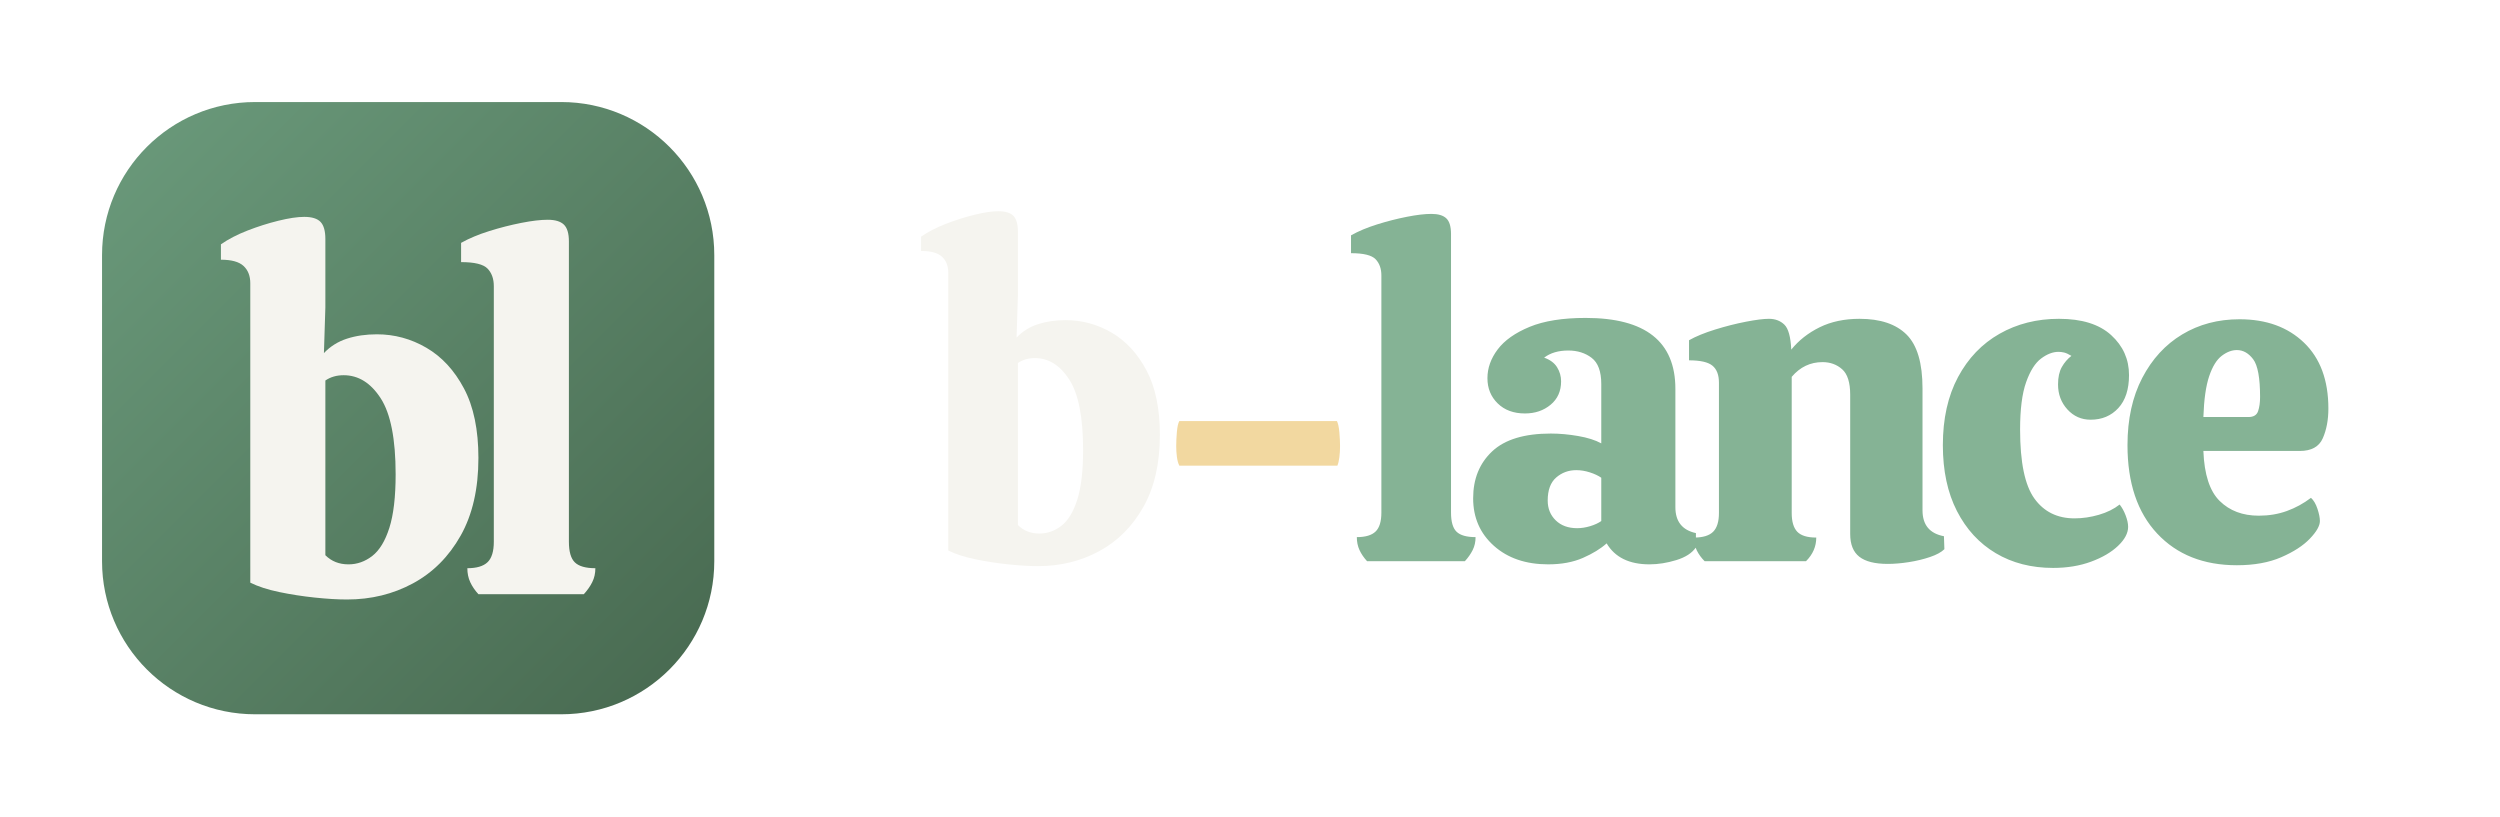
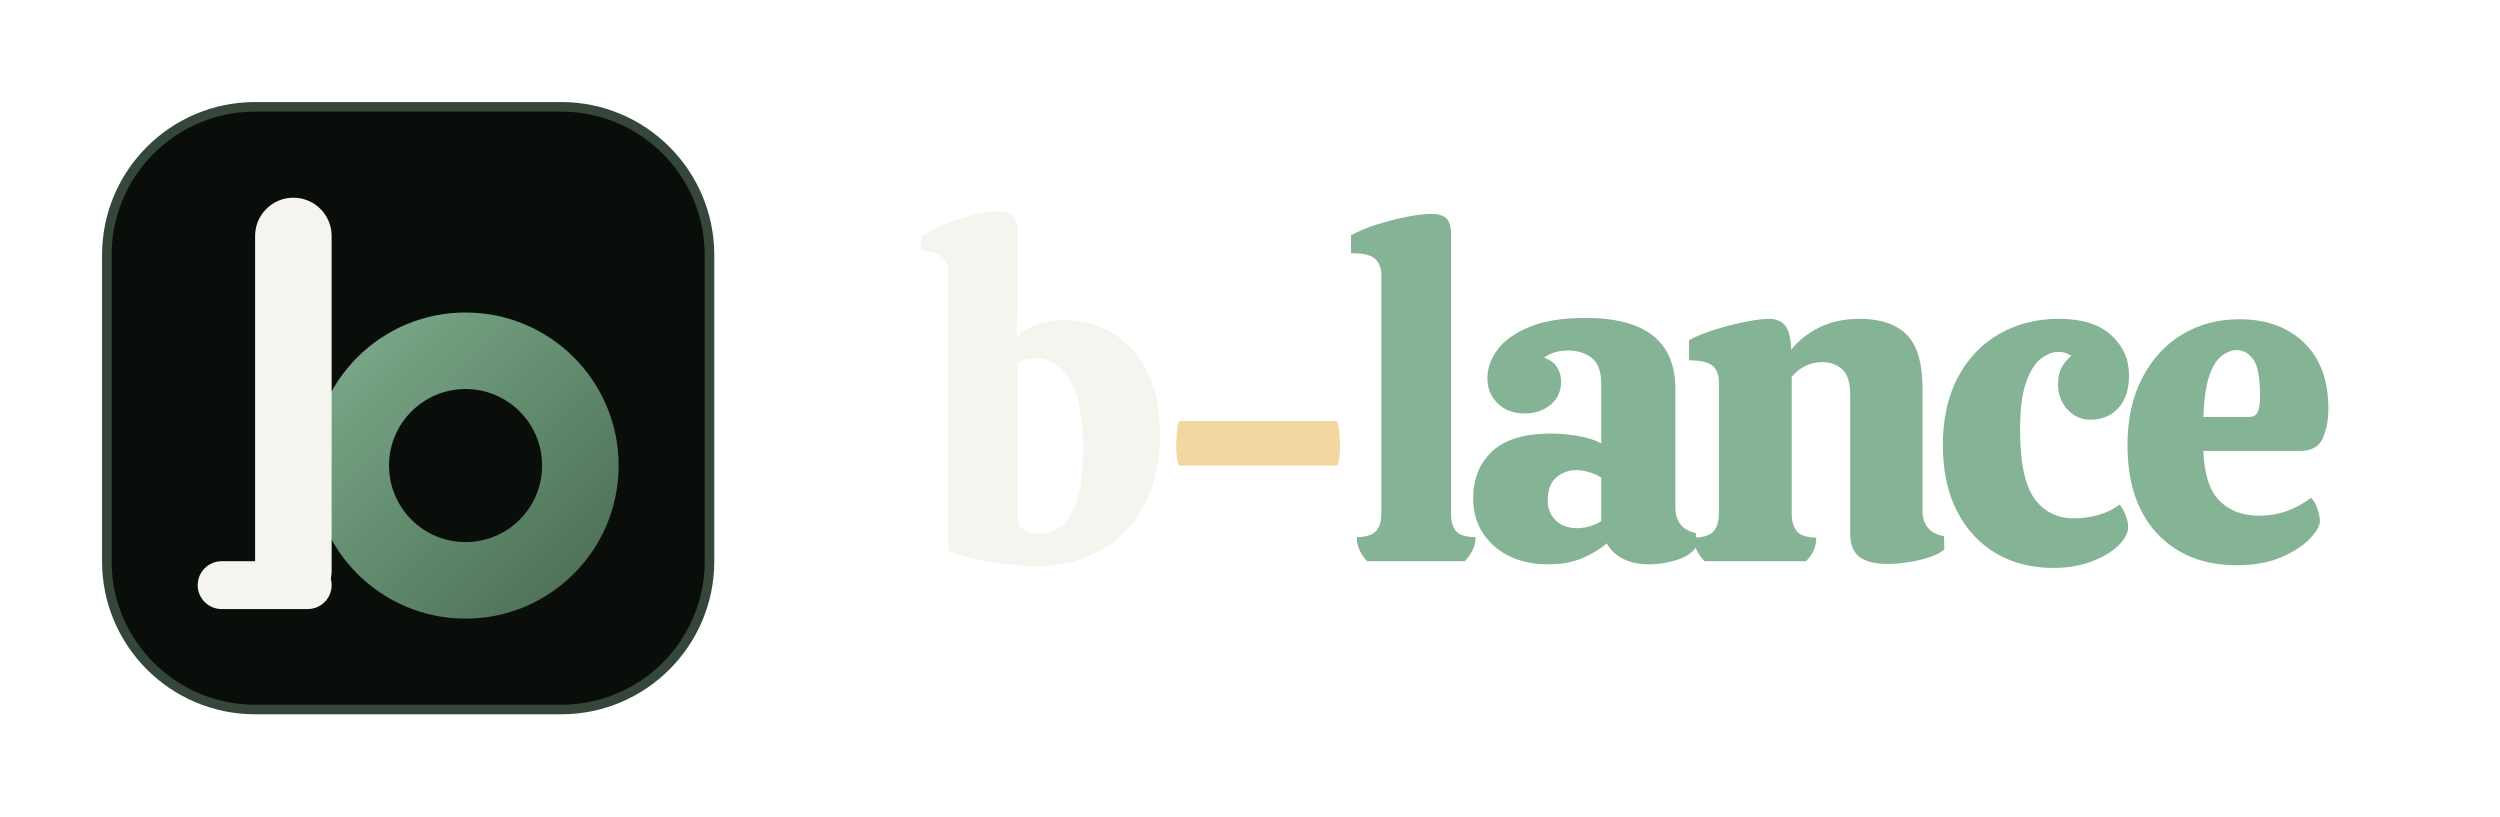
<svg xmlns="http://www.w3.org/2000/svg" width="196" height="64" viewBox="0 0 196 64" role="img" aria-labelledby="blLockupDark">
  <defs>
    <linearGradient id="blg" x1="0" y1="0" x2="1" y2="1">
-       <stop offset="0" stop-color="#6B9B7C" />
+       <stop offset="0" stop-color="#7FAF8F" />
      <stop offset="1" stop-color="#47684F" />
    </linearGradient>
  </defs>
  <g transform="translate(8 8) scale(0.75)">
-     <rect width="64" height="64" rx="16" fill="url(#blg)" />
-     <g transform="translate(12.126 51.447) scale(0.05031)">
-       <path fill="#F5F4EF" d="M268.0 11Q239.0 11 201.0 7.0Q163.0 3 127.0 -4.5Q91.0 -12 67.0 -24V-646Q67.0 -669 53.0 -682.0Q39.0 -695 6.0 -695V-727Q29.0 -743 61.0 -755.5Q93.0 -768 125.5 -776.0Q158.0 -784 179.0 -784Q203.0 -784 213.0 -773.5Q223.0 -763 223.0 -738V-596L220.0 -501Q240.0 -522 268.0 -531.0Q296.0 -540 330.0 -540Q385.0 -540 433.0 -512.0Q481.0 -484 511.0 -427.5Q541.0 -371 541.0 -283Q541.0 -187 504.0 -121.5Q467.0 -56 405.0 -22.5Q343.0 11 268.0 11ZM271.0 -62Q298.0 -62 320.5 -79.5Q343.0 -97 356.0 -138.0Q369.0 -179 369.0 -249Q369.0 -359 338.0 -407.0Q307.0 -455 261.0 -455Q239.0 -455 223.0 -444V-81Q242.0 -62 271.0 -62Z" />
-       <path transform="translate(489 0)" fill="#F5F4EF" d="M52.0 0Q41.0 -12 35.0 -25.0Q29.0 -38 29.0 -54Q58.0 -54 71.0 -66.5Q84.0 -79 84.0 -109V-640Q84.0 -663 71.0 -676.5Q58.0 -690 16.0 -690V-730Q41.0 -744 74.5 -754.5Q108.0 -765 141.0 -771.5Q174.0 -778 196.0 -778Q219.0 -778 229.5 -768.0Q240.0 -758 240.0 -733V-109Q240.0 -78 252.5 -66.0Q265.0 -54 295.0 -54Q295.0 -38 288.5 -25.0Q282.0 -12 271.0 0Z" />
-     </g>
+     <rect x="0.5" y="0.5" width="63" height="63" rx="15.5" fill="#0A0E0B" stroke="#35473B" stroke-width="1" />
+     <circle cx="38" cy="38" r="16" fill="url(#blg)" />
+     <circle cx="38" cy="38" r="8" fill="#0A0E0B" />
+     <rect x="16" y="10" width="8" height="43" rx="4" fill="#F5F4EF" />
+     <rect x="10" y="48" width="14" height="5" rx="2.5" fill="#F5F4EF" />
  </g>
  <g transform="translate(72 44) scale(0.035)">
    <path fill="#F5F4EF" d="M268.0 11Q239.0 11 201.0 7.0Q163.0 3 127.0 -4.5Q91.0 -12 67.0 -24V-646Q67.0 -669 53.0 -682.0Q39.0 -695 6.0 -695V-727Q29.0 -743 61.0 -755.5Q93.0 -768 125.5 -776.0Q158.0 -784 179.0 -784Q203.0 -784 213.0 -773.5Q223.0 -763 223.0 -738V-596L220.0 -501Q240.0 -522 268.0 -531.0Q296.0 -540 330.0 -540Q385.0 -540 433.0 -512.0Q481.0 -484 511.0 -427.5Q541.0 -371 541.0 -283Q541.0 -187 504.0 -121.5Q467.0 -56 405.0 -22.5Q343.0 11 268.0 11ZM271.0 -62Q298.0 -62 320.5 -79.5Q343.0 -97 356.0 -138.0Q369.0 -179 369.0 -249Q369.0 -359 338.0 -407.0Q307.0 -455 261.0 -455Q239.0 -455 223.0 -444V-81Q242.0 -62 271.0 -62Z" />
    <path fill="#F2D8A0" d="M584.571 -214Q580.571 -222 579.071 -234.0Q577.571 -246 577.571 -258Q577.571 -272 579.071 -289.5Q580.571 -307 584.571 -314H937.571Q941.571 -306 943.071 -288.5Q944.571 -271 944.571 -258Q944.571 -245 943.071 -233.0Q941.571 -221 938.571 -214Z" />
  </g>
  <g transform="translate(105.36 44) scale(0.035)">
    <path fill="#85B395" d="M52.0 0Q41.0 -12 35.0 -25.0Q29.0 -38 29.0 -54Q58.0 -54 71.0 -66.5Q84.0 -79 84.0 -109V-640Q84.0 -663 71.0 -676.5Q58.0 -690 16.0 -690V-730Q41.0 -744 74.5 -754.5Q108.0 -765 141.0 -771.5Q174.0 -778 196.0 -778Q219.0 -778 229.5 -768.0Q240.0 -758 240.0 -733V-109Q240.0 -78 252.5 -66.0Q265.0 -54 295.0 -54Q295.0 -38 288.5 -25.0Q282.0 -12 271.0 0Z M457.571 7Q382.571 7 336.071 -34.5Q289.571 -76 289.571 -141Q289.571 -206 332.071 -246.0Q374.571 -286 463.571 -286Q492.571 -286 524.571 -280.5Q556.571 -275 576.571 -264V-397Q576.571 -439 555.071 -455.5Q533.571 -472 502.571 -472Q469.571 -472 448.571 -456Q468.571 -449 477.571 -434.5Q486.571 -420 486.571 -403Q486.571 -370 463.071 -350.5Q439.571 -331 405.571 -331Q367.571 -331 344.571 -353.5Q321.571 -376 321.571 -410Q321.571 -444 344.571 -474.5Q367.571 -505 416.071 -525.0Q464.571 -545 541.571 -545Q742.571 -545 742.571 -386V-121Q742.571 -73 788.571 -63V-31Q775.571 -12 744.571 -2.5Q713.571 7 684.571 7Q616.571 7 588.571 -40Q568.571 -22 535.571 -7.5Q502.571 7 457.571 7ZM522.571 -74Q536.571 -74 551.571 -78.5Q566.571 -83 576.571 -90V-187Q566.571 -194 551.071 -199.0Q535.571 -204 520.571 -204Q494.571 -204 475.571 -187.5Q456.571 -171 456.571 -136Q456.571 -109 474.571 -91.5Q492.571 -74 522.571 -74Z M808.143 0Q797.143 -11 790.643 -24.0Q784.143 -37 784.143 -53Q814.143 -53 827.143 -66.0Q840.143 -79 840.143 -108V-400Q840.143 -426 825.643 -438.0Q811.143 -450 773.143 -450V-495Q796.143 -508 831.643 -519.0Q867.143 -530 900.643 -536.5Q934.143 -543 952.143 -543Q973.143 -543 986.643 -530.0Q1000.143 -517 1002.143 -474Q1027.143 -505 1065.643 -524.0Q1104.143 -543 1155.143 -543Q1225.143 -543 1260.643 -507.5Q1296.143 -472 1296.143 -387V-114Q1296.143 -65 1344.143 -56L1345.143 -27Q1335.143 -17 1313.143 -9.5Q1291.143 -2 1265.643 2.0Q1240.143 6 1218.143 6Q1175.143 6 1154.643 -10.0Q1134.143 -26 1134.143 -61V-373Q1134.143 -414 1116.143 -430.0Q1098.143 -446 1072.143 -446Q1031.143 -446 1003.143 -413V-108Q1003.143 -79 1015.643 -66.0Q1028.143 -53 1058.143 -53Q1058.143 -23 1035.143 0Z M1588.714 15Q1515.714 15 1460.214 -18.0Q1404.714 -51 1373.214 -112.5Q1341.714 -174 1341.714 -260Q1341.714 -349 1375.714 -412.5Q1409.714 -476 1468.714 -509.5Q1527.714 -543 1601.714 -543Q1678.714 -543 1718.714 -506.5Q1758.714 -470 1758.714 -417Q1758.714 -369 1734.714 -343.0Q1710.714 -317 1672.714 -317Q1641.714 -317 1620.714 -340.0Q1599.714 -363 1599.714 -396Q1599.714 -420 1608.214 -435.0Q1616.714 -450 1629.714 -460Q1619.714 -466 1613.214 -467.5Q1606.714 -469 1600.714 -469Q1581.714 -469 1561.714 -454.0Q1541.714 -439 1528.214 -401.0Q1514.714 -363 1514.714 -295Q1514.714 -185 1546.714 -140.5Q1578.714 -96 1636.714 -96Q1663.714 -96 1691.214 -104.0Q1718.714 -112 1737.714 -127Q1745.714 -117 1751.214 -102.5Q1756.714 -88 1756.714 -77Q1756.714 -56 1734.214 -34.5Q1711.714 -13 1673.714 1.0Q1635.714 15 1588.714 15Z M2000.286 9Q1888.286 9 1821.786 -62.0Q1755.286 -133 1755.286 -260Q1755.286 -347 1788.286 -410.5Q1821.286 -474 1877.786 -508.0Q1934.286 -542 2006.286 -542Q2096.286 -542 2150.786 -489.5Q2205.286 -437 2205.286 -342Q2205.286 -304 2192.786 -275.5Q2180.286 -247 2141.286 -247H1925.286Q1928.286 -168 1961.786 -135.0Q1995.286 -102 2049.286 -102Q2083.286 -102 2112.286 -112.5Q2141.286 -123 2166.286 -142Q2175.286 -134 2180.786 -117.5Q2186.286 -101 2186.286 -90Q2186.286 -74 2163.786 -50.5Q2141.286 -27 2099.786 -9.0Q2058.286 9 2000.286 9ZM1925.286 -323H2026.286Q2043.286 -323 2047.786 -336.0Q2052.286 -349 2052.286 -368Q2052.286 -432 2036.786 -452.5Q2021.286 -473 2000.286 -473Q1983.286 -473 1966.286 -460.0Q1949.286 -447 1938.286 -414.5Q1927.286 -382 1925.286 -323Z" />
  </g>
</svg>
